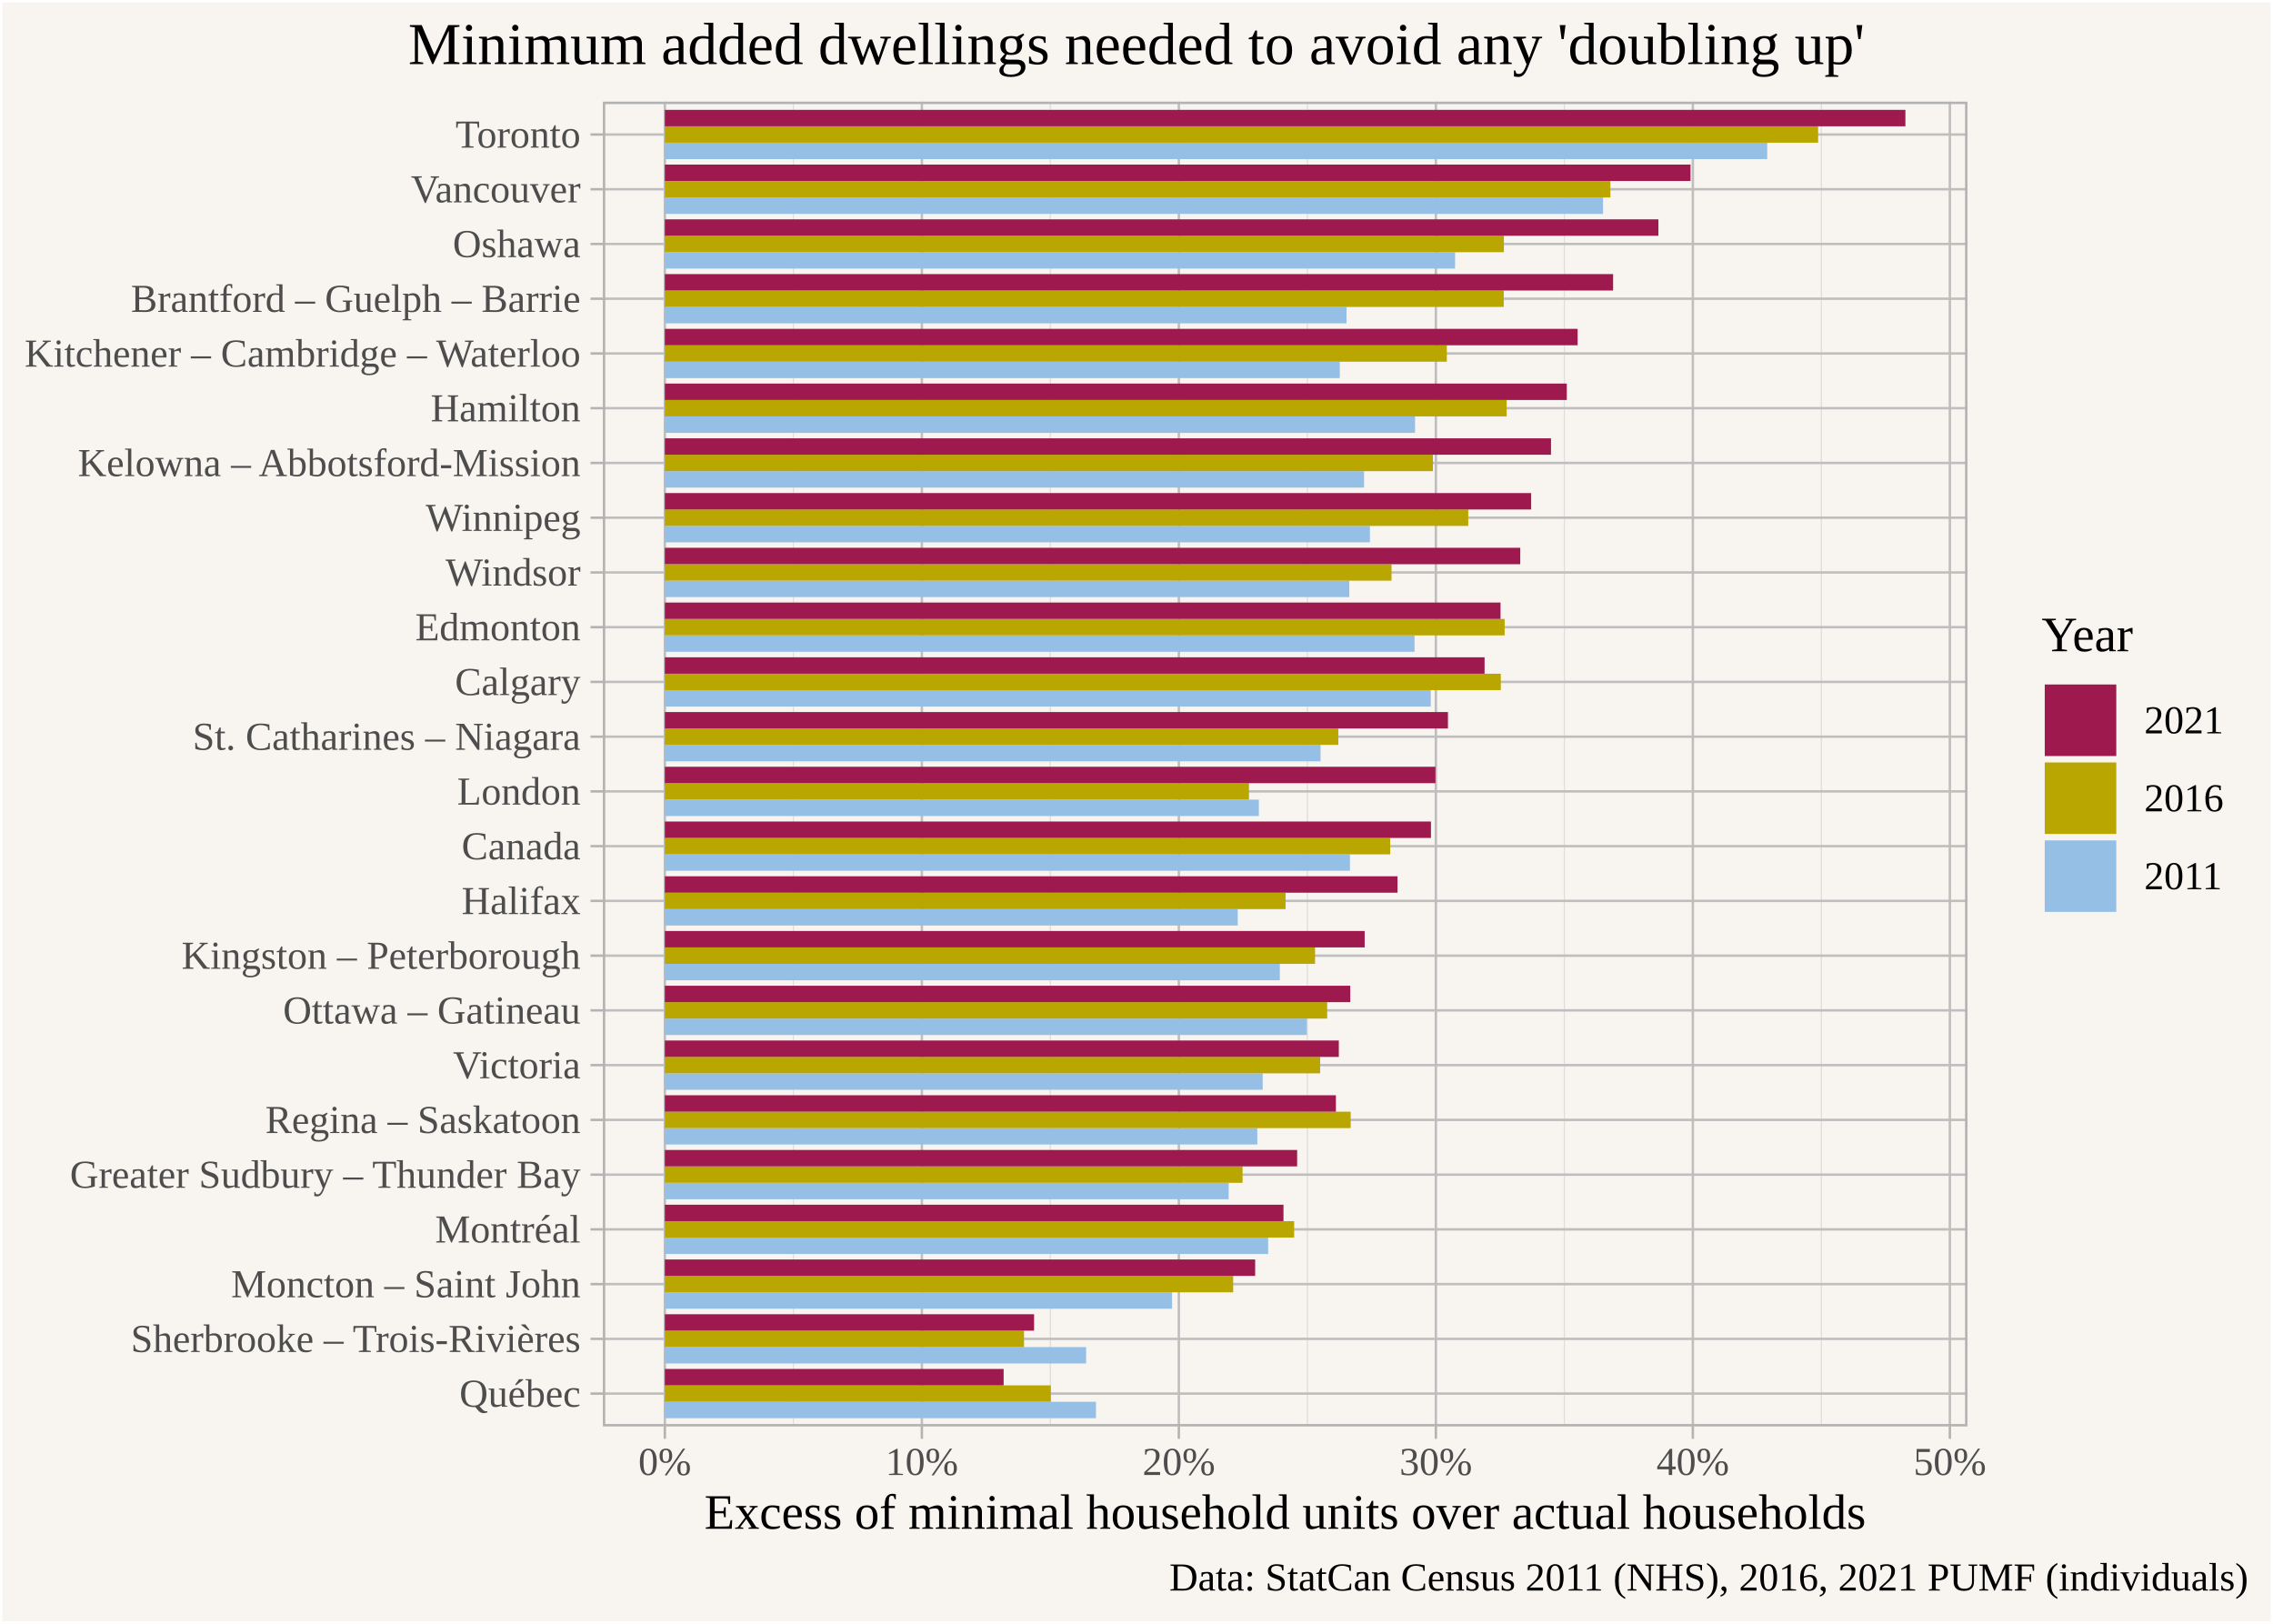
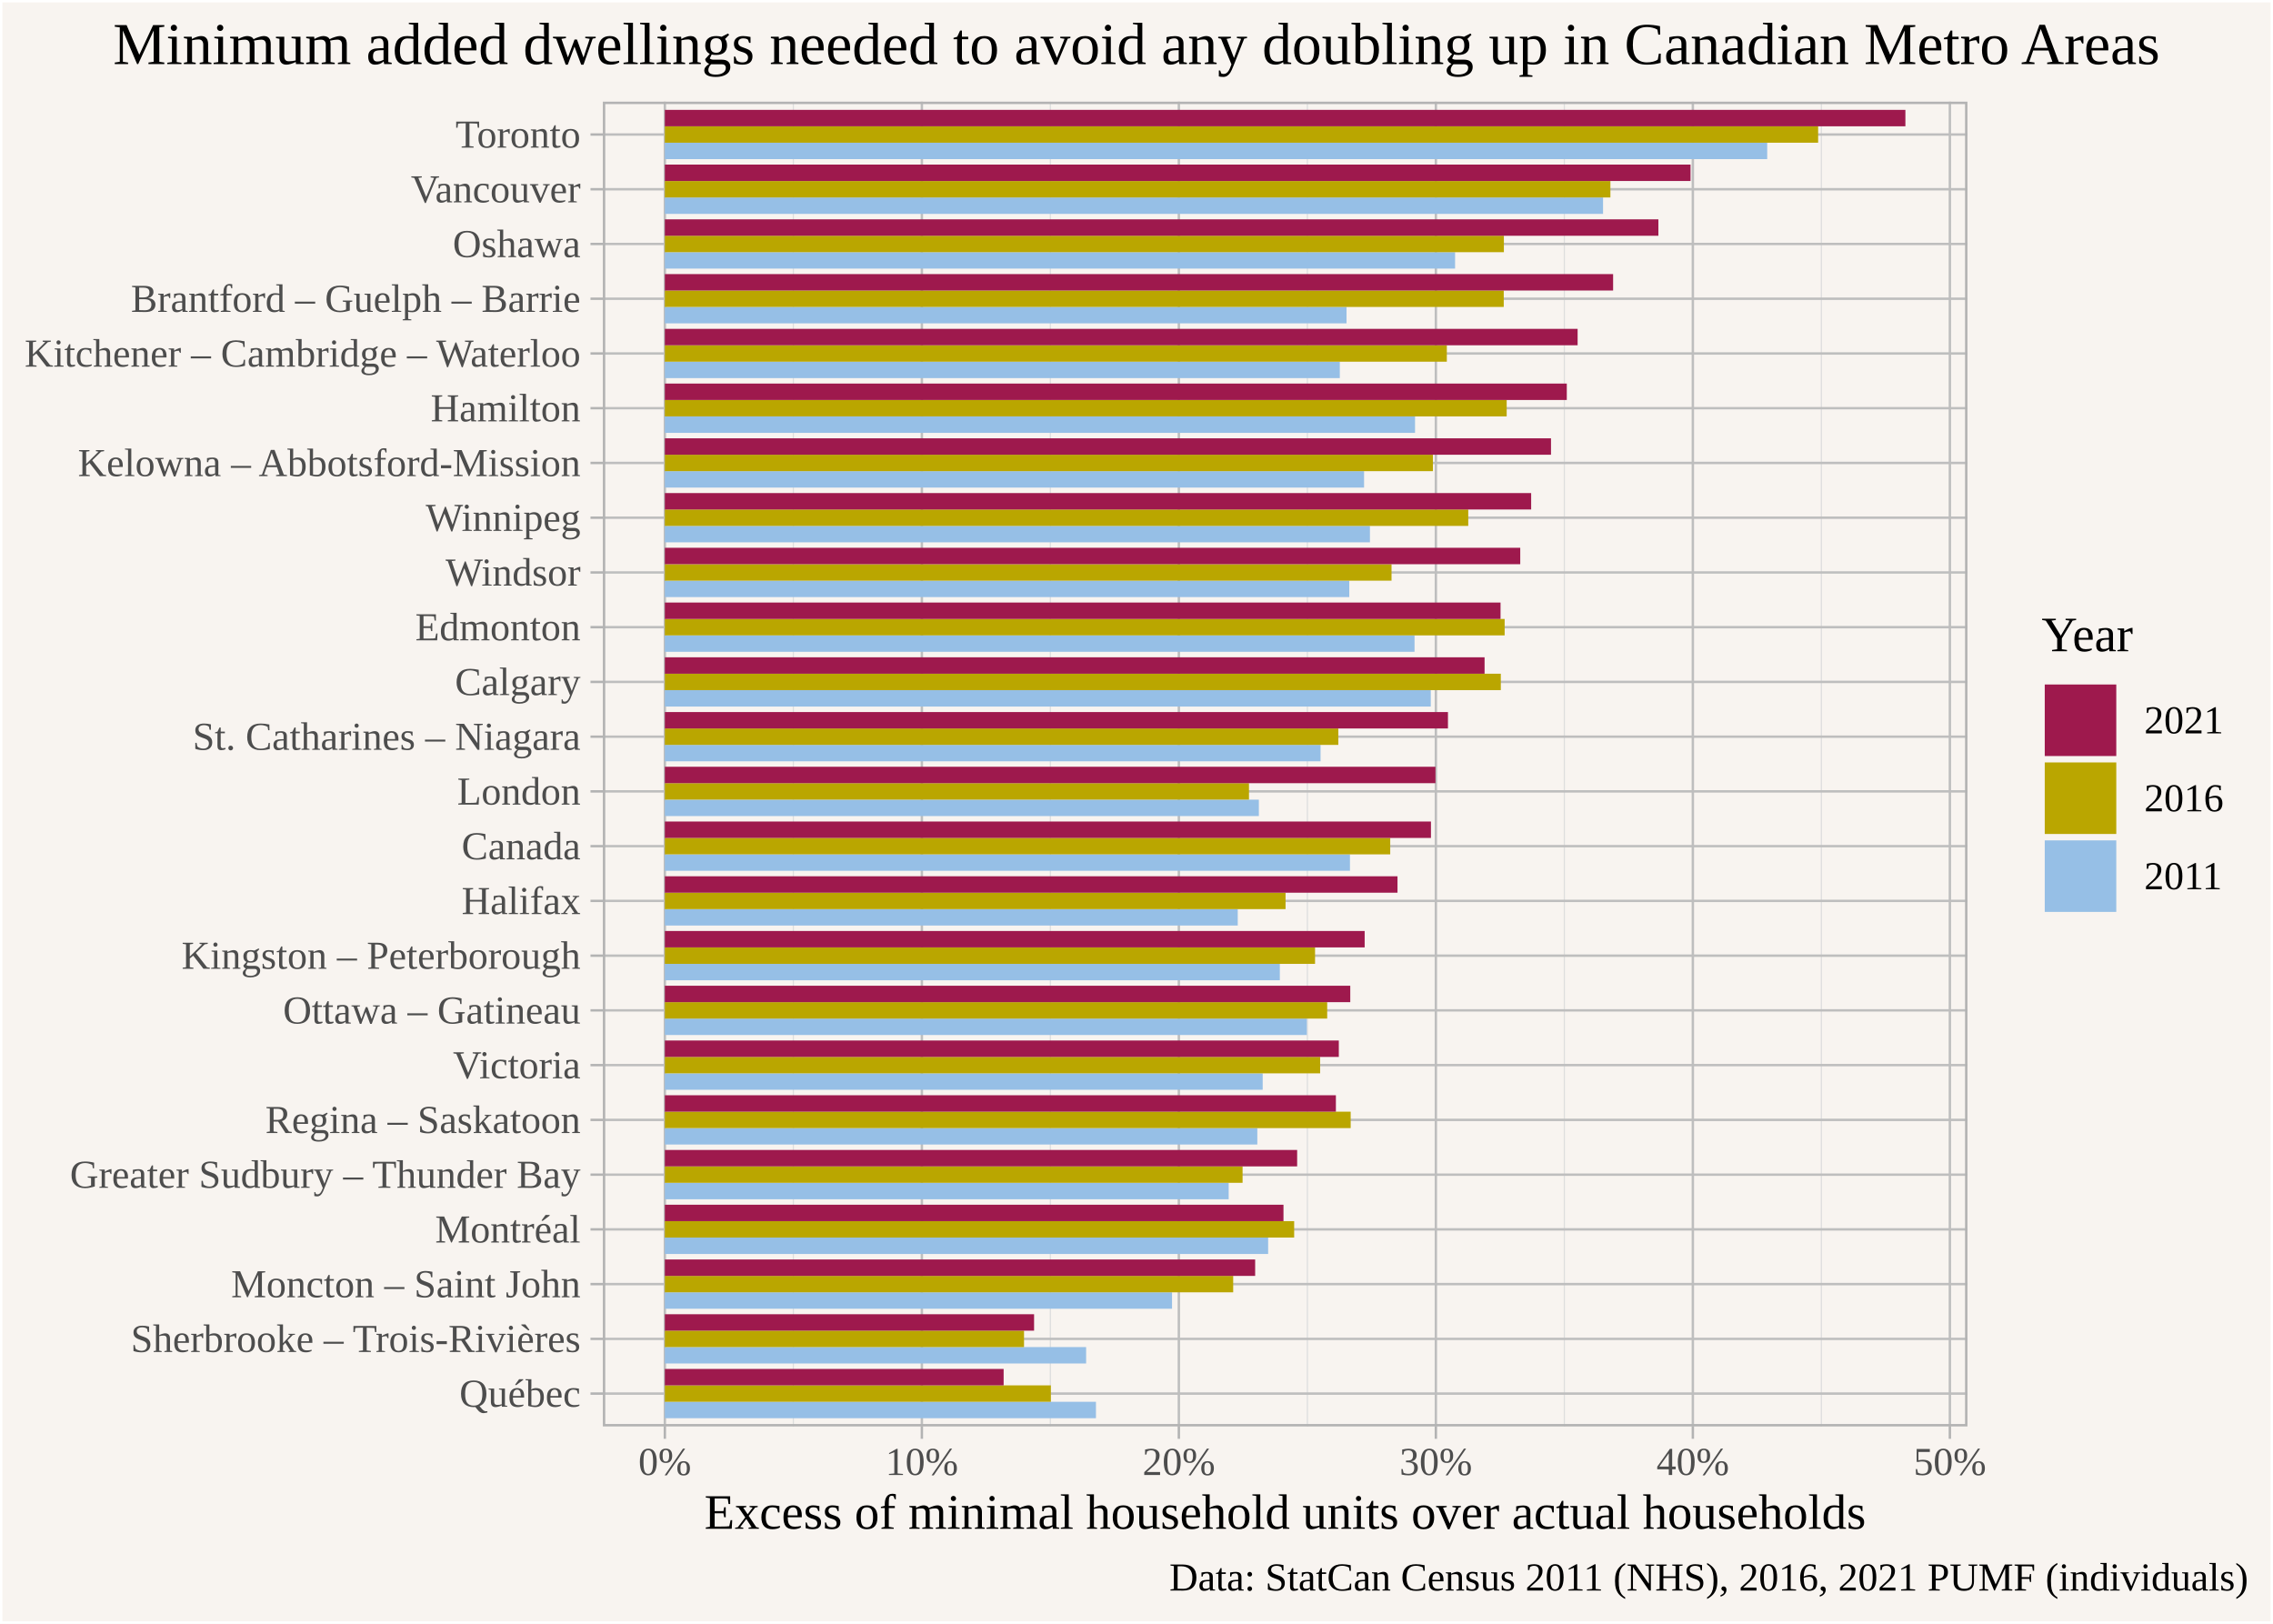
<svg xmlns="http://www.w3.org/2000/svg" class="svglite" width="504.00pt" height="360.00pt" viewBox="0 0 504.00 360.00">
  <defs>
    <style type="text/css">
    .svglite line, .svglite polyline, .svglite polygon, .svglite path, .svglite rect, .svglite circle {
      fill: none;
      stroke: #000000;
      stroke-linecap: round;
      stroke-linejoin: round;
      stroke-miterlimit: 10.00;
    }
    .svglite text {
      white-space: pre;
    }
  </style>
  </defs>
  <rect width="100%" height="100%" style="stroke: none; fill: #F8F4F0;" />
  <defs>
    <clipPath id="cpMC4wMHw1MDQuMDB8MC4wMHwzNjAuMDA=">
      <rect x="0.00" y="0.00" width="504.00" height="360.00" />
    </clipPath>
  </defs>
  <g clip-path="url(#cpMC4wMHw1MDQuMDB8MC4wMHwzNjAuMDA=)">
    <rect x="0.00" y="0.00" width="504.00" height="360.00" style="stroke-width: 1.07; stroke: #FFFFFF; fill: #F8F4F0;" />
  </g>
  <defs>
    <clipPath id="cpMTMzLjY3fDQzNi4yNXwyMi41NHwzMTYuMjY=">
      <rect x="133.67" y="22.54" width="302.58" height="293.72" />
    </clipPath>
  </defs>
  <g clip-path="url(#cpMTMzLjY3fDQzNi4yNXwyMi41NHwzMTYuMjY=)">
    <rect x="133.67" y="22.54" width="302.58" height="293.72" style="stroke-width: 1.07; stroke: none; fill: #F8F4F0;" />
    <polyline points="175.91,316.26 175.91,22.54 " style="stroke-width: 0.27; stroke: #DEDEDE; stroke-linecap: butt;" />
    <polyline points="232.90,316.26 232.90,22.54 " style="stroke-width: 0.27; stroke: #DEDEDE; stroke-linecap: butt;" />
    <polyline points="289.89,316.26 289.89,22.54 " style="stroke-width: 0.27; stroke: #DEDEDE; stroke-linecap: butt;" />
    <polyline points="346.87,316.26 346.87,22.54 " style="stroke-width: 0.27; stroke: #DEDEDE; stroke-linecap: butt;" />
    <polyline points="403.86,316.26 403.86,22.54 " style="stroke-width: 0.27; stroke: #DEDEDE; stroke-linecap: butt;" />
    <polyline points="133.67,308.97 436.25,308.97 " style="stroke-width: 0.53; stroke: #BEBEBE; stroke-linecap: butt;" />
    <polyline points="133.67,296.84 436.25,296.84 " style="stroke-width: 0.53; stroke: #BEBEBE; stroke-linecap: butt;" />
    <polyline points="133.67,284.70 436.25,284.70 " style="stroke-width: 0.53; stroke: #BEBEBE; stroke-linecap: butt;" />
    <polyline points="133.67,272.56 436.25,272.56 " style="stroke-width: 0.53; stroke: #BEBEBE; stroke-linecap: butt;" />
    <polyline points="133.67,260.43 436.25,260.43 " style="stroke-width: 0.53; stroke: #BEBEBE; stroke-linecap: butt;" />
    <polyline points="133.67,248.29 436.25,248.29 " style="stroke-width: 0.53; stroke: #BEBEBE; stroke-linecap: butt;" />
    <polyline points="133.67,236.15 436.25,236.15 " style="stroke-width: 0.53; stroke: #BEBEBE; stroke-linecap: butt;" />
    <polyline points="133.67,224.01 436.25,224.01 " style="stroke-width: 0.53; stroke: #BEBEBE; stroke-linecap: butt;" />
    <polyline points="133.67,211.88 436.25,211.88 " style="stroke-width: 0.53; stroke: #BEBEBE; stroke-linecap: butt;" />
    <polyline points="133.67,199.74 436.25,199.74 " style="stroke-width: 0.53; stroke: #BEBEBE; stroke-linecap: butt;" />
    <polyline points="133.67,187.60 436.25,187.60 " style="stroke-width: 0.53; stroke: #BEBEBE; stroke-linecap: butt;" />
    <polyline points="133.67,175.46 436.25,175.46 " style="stroke-width: 0.53; stroke: #BEBEBE; stroke-linecap: butt;" />
    <polyline points="133.67,163.33 436.25,163.33 " style="stroke-width: 0.53; stroke: #BEBEBE; stroke-linecap: butt;" />
    <polyline points="133.67,151.19 436.25,151.19 " style="stroke-width: 0.53; stroke: #BEBEBE; stroke-linecap: butt;" />
    <polyline points="133.67,139.05 436.25,139.05 " style="stroke-width: 0.53; stroke: #BEBEBE; stroke-linecap: butt;" />
    <polyline points="133.67,126.92 436.25,126.92 " style="stroke-width: 0.53; stroke: #BEBEBE; stroke-linecap: butt;" />
    <polyline points="133.67,114.78 436.25,114.78 " style="stroke-width: 0.53; stroke: #BEBEBE; stroke-linecap: butt;" />
    <polyline points="133.67,102.64 436.25,102.64 " style="stroke-width: 0.53; stroke: #BEBEBE; stroke-linecap: butt;" />
    <polyline points="133.67,90.50 436.25,90.50 " style="stroke-width: 0.53; stroke: #BEBEBE; stroke-linecap: butt;" />
    <polyline points="133.67,78.37 436.25,78.37 " style="stroke-width: 0.53; stroke: #BEBEBE; stroke-linecap: butt;" />
    <polyline points="133.67,66.23 436.25,66.23 " style="stroke-width: 0.53; stroke: #BEBEBE; stroke-linecap: butt;" />
    <polyline points="133.67,54.09 436.25,54.09 " style="stroke-width: 0.53; stroke: #BEBEBE; stroke-linecap: butt;" />
    <polyline points="133.67,41.96 436.25,41.96 " style="stroke-width: 0.53; stroke: #BEBEBE; stroke-linecap: butt;" />
    <polyline points="133.67,29.82 436.25,29.82 " style="stroke-width: 0.53; stroke: #BEBEBE; stroke-linecap: butt;" />
    <polyline points="147.42,316.26 147.42,22.54 " style="stroke-width: 0.53; stroke: #BEBEBE; stroke-linecap: butt;" />
    <polyline points="204.41,316.26 204.41,22.54 " style="stroke-width: 0.53; stroke: #BEBEBE; stroke-linecap: butt;" />
    <polyline points="261.39,316.26 261.39,22.54 " style="stroke-width: 0.53; stroke: #BEBEBE; stroke-linecap: butt;" />
    <polyline points="318.38,316.26 318.38,22.54 " style="stroke-width: 0.53; stroke: #BEBEBE; stroke-linecap: butt;" />
    <polyline points="375.36,316.26 375.36,22.54 " style="stroke-width: 0.53; stroke: #BEBEBE; stroke-linecap: butt;" />
    <polyline points="432.35,316.26 432.35,22.54 " style="stroke-width: 0.53; stroke: #BEBEBE; stroke-linecap: butt;" />
    <rect x="147.42" y="274.38" width="133.77" height="3.64" style="stroke-width: 1.07; stroke: none; stroke-linecap: butt; stroke-linejoin: miter; fill: #96BFE6;" />
    <rect x="147.42" y="225.83" width="142.35" height="3.64" style="stroke-width: 1.07; stroke: none; stroke-linecap: butt; stroke-linejoin: miter; fill: #96BFE6;" />
    <rect x="147.42" y="153.01" width="169.83" height="3.64" style="stroke-width: 1.07; stroke: none; stroke-linecap: butt; stroke-linejoin: miter; fill: #96BFE6;" />
    <rect x="147.42" y="31.64" width="244.43" height="3.64" style="stroke-width: 1.07; stroke: none; stroke-linecap: butt; stroke-linejoin: miter; fill: #96BFE6;" />
    <rect x="147.42" y="43.78" width="208.03" height="3.64" style="stroke-width: 1.07; stroke: none; stroke-linecap: butt; stroke-linejoin: miter; fill: #96BFE6;" />
    <rect x="147.42" y="201.56" width="127.03" height="3.64" style="stroke-width: 1.07; stroke: none; stroke-linecap: butt; stroke-linejoin: miter; fill: #96BFE6;" />
    <rect x="147.42" y="310.79" width="95.59" height="3.64" style="stroke-width: 1.07; stroke: none; stroke-linecap: butt; stroke-linejoin: miter; fill: #96BFE6;" />
    <rect x="147.42" y="92.33" width="166.34" height="3.64" style="stroke-width: 1.07; stroke: none; stroke-linecap: butt; stroke-linejoin: miter; fill: #96BFE6;" />
    <rect x="147.42" y="80.19" width="149.66" height="3.64" style="stroke-width: 1.07; stroke: none; stroke-linecap: butt; stroke-linejoin: miter; fill: #96BFE6;" />
    <rect x="147.42" y="262.25" width="125.02" height="3.64" style="stroke-width: 1.07; stroke: none; stroke-linecap: butt; stroke-linejoin: miter; fill: #96BFE6;" />
    <rect x="147.42" y="68.05" width="151.15" height="3.64" style="stroke-width: 1.07; stroke: none; stroke-linecap: butt; stroke-linejoin: miter; fill: #96BFE6;" />
    <rect x="147.42" y="140.87" width="166.23" height="3.64" style="stroke-width: 1.07; stroke: none; stroke-linecap: butt; stroke-linejoin: miter; fill: #96BFE6;" />
    <rect x="147.42" y="116.60" width="156.34" height="3.64" style="stroke-width: 1.07; stroke: none; stroke-linecap: butt; stroke-linejoin: miter; fill: #96BFE6;" />
    <rect x="147.42" y="177.29" width="131.71" height="3.64" style="stroke-width: 1.07; stroke: none; stroke-linecap: butt; stroke-linejoin: miter; fill: #96BFE6;" />
    <rect x="147.42" y="165.15" width="145.39" height="3.64" style="stroke-width: 1.07; stroke: none; stroke-linecap: butt; stroke-linejoin: miter; fill: #96BFE6;" />
    <rect x="147.42" y="250.11" width="131.37" height="3.64" style="stroke-width: 1.07; stroke: none; stroke-linecap: butt; stroke-linejoin: miter; fill: #96BFE6;" />
    <rect x="147.42" y="286.52" width="112.46" height="3.64" style="stroke-width: 1.07; stroke: none; stroke-linecap: butt; stroke-linejoin: miter; fill: #96BFE6;" />
    <rect x="147.42" y="104.46" width="155.04" height="3.64" style="stroke-width: 1.07; stroke: none; stroke-linecap: butt; stroke-linejoin: miter; fill: #96BFE6;" />
    <rect x="147.42" y="237.97" width="132.56" height="3.64" style="stroke-width: 1.07; stroke: none; stroke-linecap: butt; stroke-linejoin: miter; fill: #96BFE6;" />
    <rect x="147.42" y="55.91" width="175.22" height="3.64" style="stroke-width: 1.07; stroke: none; stroke-linecap: butt; stroke-linejoin: miter; fill: #96BFE6;" />
    <rect x="147.42" y="298.66" width="93.41" height="3.64" style="stroke-width: 1.07; stroke: none; stroke-linecap: butt; stroke-linejoin: miter; fill: #96BFE6;" />
    <rect x="147.42" y="213.70" width="136.36" height="3.64" style="stroke-width: 1.07; stroke: none; stroke-linecap: butt; stroke-linejoin: miter; fill: #96BFE6;" />
    <rect x="147.42" y="128.74" width="151.76" height="3.64" style="stroke-width: 1.07; stroke: none; stroke-linecap: butt; stroke-linejoin: miter; fill: #96BFE6;" />
    <rect x="147.42" y="222.19" width="146.86" height="3.64" style="stroke-width: 1.07; stroke: none; stroke-linecap: butt; stroke-linejoin: miter; fill: #BAA600;" />
    <rect x="147.42" y="149.37" width="185.36" height="3.64" style="stroke-width: 1.07; stroke: none; stroke-linecap: butt; stroke-linejoin: miter; fill: #BAA600;" />
    <rect x="147.42" y="307.15" width="85.59" height="3.64" style="stroke-width: 1.07; stroke: none; stroke-linecap: butt; stroke-linejoin: miter; fill: #BAA600;" />
    <rect x="147.42" y="52.27" width="186.04" height="3.64" style="stroke-width: 1.07; stroke: none; stroke-linecap: butt; stroke-linejoin: miter; fill: #BAA600;" />
    <rect x="147.42" y="64.41" width="186.01" height="3.64" style="stroke-width: 1.07; stroke: none; stroke-linecap: butt; stroke-linejoin: miter; fill: #BAA600;" />
    <rect x="147.42" y="28.00" width="255.72" height="3.64" style="stroke-width: 1.07; stroke: none; stroke-linecap: butt; stroke-linejoin: miter; fill: #BAA600;" />
    <rect x="147.42" y="88.68" width="186.66" height="3.64" style="stroke-width: 1.07; stroke: none; stroke-linecap: butt; stroke-linejoin: miter; fill: #BAA600;" />
    <rect x="147.42" y="40.14" width="209.66" height="3.64" style="stroke-width: 1.07; stroke: none; stroke-linecap: butt; stroke-linejoin: miter; fill: #BAA600;" />
    <rect x="147.42" y="112.96" width="178.14" height="3.64" style="stroke-width: 1.07; stroke: none; stroke-linecap: butt; stroke-linejoin: miter; fill: #BAA600;" />
    <rect x="147.42" y="246.47" width="152.07" height="3.64" style="stroke-width: 1.07; stroke: none; stroke-linecap: butt; stroke-linejoin: miter; fill: #BAA600;" />
    <rect x="147.42" y="270.74" width="139.54" height="3.64" style="stroke-width: 1.07; stroke: none; stroke-linecap: butt; stroke-linejoin: miter; fill: #BAA600;" />
    <rect x="147.42" y="161.51" width="149.33" height="3.64" style="stroke-width: 1.07; stroke: none; stroke-linecap: butt; stroke-linejoin: miter; fill: #BAA600;" />
    <rect x="147.42" y="76.55" width="173.39" height="3.64" style="stroke-width: 1.07; stroke: none; stroke-linecap: butt; stroke-linejoin: miter; fill: #BAA600;" />
    <rect x="147.42" y="137.23" width="186.21" height="3.64" style="stroke-width: 1.07; stroke: none; stroke-linecap: butt; stroke-linejoin: miter; fill: #BAA600;" />
    <rect x="147.42" y="173.64" width="129.52" height="3.64" style="stroke-width: 1.07; stroke: none; stroke-linecap: butt; stroke-linejoin: miter; fill: #BAA600;" />
    <rect x="147.42" y="295.02" width="79.64" height="3.64" style="stroke-width: 1.07; stroke: none; stroke-linecap: butt; stroke-linejoin: miter; fill: #BAA600;" />
    <rect x="147.42" y="197.92" width="137.63" height="3.64" style="stroke-width: 1.07; stroke: none; stroke-linecap: butt; stroke-linejoin: miter; fill: #BAA600;" />
    <rect x="147.42" y="100.82" width="170.31" height="3.64" style="stroke-width: 1.07; stroke: none; stroke-linecap: butt; stroke-linejoin: miter; fill: #BAA600;" />
    <rect x="147.42" y="282.88" width="126.02" height="3.64" style="stroke-width: 1.07; stroke: none; stroke-linecap: butt; stroke-linejoin: miter; fill: #BAA600;" />
    <rect x="147.42" y="258.60" width="128.10" height="3.64" style="stroke-width: 1.07; stroke: none; stroke-linecap: butt; stroke-linejoin: miter; fill: #BAA600;" />
    <rect x="147.42" y="234.33" width="145.30" height="3.64" style="stroke-width: 1.07; stroke: none; stroke-linecap: butt; stroke-linejoin: miter; fill: #BAA600;" />
    <rect x="147.42" y="210.06" width="144.17" height="3.64" style="stroke-width: 1.07; stroke: none; stroke-linecap: butt; stroke-linejoin: miter; fill: #BAA600;" />
    <rect x="147.42" y="125.10" width="161.13" height="3.64" style="stroke-width: 1.07; stroke: none; stroke-linecap: butt; stroke-linejoin: miter; fill: #BAA600;" />
    <rect x="147.42" y="218.55" width="151.98" height="3.64" style="stroke-width: 1.07; stroke: none; stroke-linecap: butt; stroke-linejoin: miter; fill: #9E194D;" />
    <rect x="147.42" y="267.10" width="137.17" height="3.64" style="stroke-width: 1.07; stroke: none; stroke-linecap: butt; stroke-linejoin: miter; fill: #9E194D;" />
    <rect x="147.42" y="24.36" width="275.07" height="3.64" style="stroke-width: 1.07; stroke: none; stroke-linecap: butt; stroke-linejoin: miter; fill: #9E194D;" />
    <rect x="147.42" y="72.91" width="202.39" height="3.64" style="stroke-width: 1.07; stroke: none; stroke-linecap: butt; stroke-linejoin: miter; fill: #9E194D;" />
    <rect x="147.42" y="121.45" width="189.67" height="3.64" style="stroke-width: 1.07; stroke: none; stroke-linecap: butt; stroke-linejoin: miter; fill: #9E194D;" />
    <rect x="147.42" y="303.51" width="75.12" height="3.64" style="stroke-width: 1.07; stroke: none; stroke-linecap: butt; stroke-linejoin: miter; fill: #9E194D;" />
    <rect x="147.42" y="36.49" width="227.43" height="3.64" style="stroke-width: 1.07; stroke: none; stroke-linecap: butt; stroke-linejoin: miter; fill: #9E194D;" />
    <rect x="147.42" y="133.59" width="185.30" height="3.64" style="stroke-width: 1.07; stroke: none; stroke-linecap: butt; stroke-linejoin: miter; fill: #9E194D;" />
    <rect x="147.42" y="85.04" width="199.99" height="3.64" style="stroke-width: 1.07; stroke: none; stroke-linecap: butt; stroke-linejoin: miter; fill: #9E194D;" />
    <rect x="147.42" y="279.24" width="130.89" height="3.64" style="stroke-width: 1.07; stroke: none; stroke-linecap: butt; stroke-linejoin: miter; fill: #9E194D;" />
    <rect x="147.42" y="157.87" width="173.64" height="3.64" style="stroke-width: 1.07; stroke: none; stroke-linecap: butt; stroke-linejoin: miter; fill: #9E194D;" />
    <rect x="147.42" y="254.96" width="140.20" height="3.64" style="stroke-width: 1.07; stroke: none; stroke-linecap: butt; stroke-linejoin: miter; fill: #9E194D;" />
    <rect x="147.42" y="170.00" width="170.87" height="3.64" style="stroke-width: 1.07; stroke: none; stroke-linecap: butt; stroke-linejoin: miter; fill: #9E194D;" />
    <rect x="147.42" y="145.73" width="181.76" height="3.64" style="stroke-width: 1.07; stroke: none; stroke-linecap: butt; stroke-linejoin: miter; fill: #9E194D;" />
    <rect x="147.42" y="206.41" width="155.17" height="3.64" style="stroke-width: 1.07; stroke: none; stroke-linecap: butt; stroke-linejoin: miter; fill: #9E194D;" />
    <rect x="147.42" y="194.28" width="162.45" height="3.64" style="stroke-width: 1.07; stroke: none; stroke-linecap: butt; stroke-linejoin: miter; fill: #9E194D;" />
    <rect x="147.42" y="242.83" width="148.79" height="3.64" style="stroke-width: 1.07; stroke: none; stroke-linecap: butt; stroke-linejoin: miter; fill: #9E194D;" />
    <rect x="147.42" y="291.38" width="81.87" height="3.64" style="stroke-width: 1.07; stroke: none; stroke-linecap: butt; stroke-linejoin: miter; fill: #9E194D;" />
    <rect x="147.42" y="230.69" width="149.44" height="3.64" style="stroke-width: 1.07; stroke: none; stroke-linecap: butt; stroke-linejoin: miter; fill: #9E194D;" />
    <rect x="147.42" y="60.77" width="210.26" height="3.64" style="stroke-width: 1.07; stroke: none; stroke-linecap: butt; stroke-linejoin: miter; fill: #9E194D;" />
    <rect x="147.42" y="97.18" width="196.49" height="3.64" style="stroke-width: 1.07; stroke: none; stroke-linecap: butt; stroke-linejoin: miter; fill: #9E194D;" />
    <rect x="147.42" y="48.63" width="220.30" height="3.64" style="stroke-width: 1.07; stroke: none; stroke-linecap: butt; stroke-linejoin: miter; fill: #9E194D;" />
    <rect x="147.42" y="109.32" width="192.09" height="3.64" style="stroke-width: 1.07; stroke: none; stroke-linecap: butt; stroke-linejoin: miter; fill: #9E194D;" />
    <rect x="147.42" y="189.42" width="151.91" height="3.64" style="stroke-width: 1.07; stroke: none; stroke-linecap: butt; stroke-linejoin: miter; fill: #96BFE6;" />
    <rect x="147.42" y="185.78" width="160.84" height="3.64" style="stroke-width: 1.07; stroke: none; stroke-linecap: butt; stroke-linejoin: miter; fill: #BAA600;" />
    <rect x="147.42" y="182.14" width="169.87" height="3.64" style="stroke-width: 1.07; stroke: none; stroke-linecap: butt; stroke-linejoin: miter; fill: #9E194D;" />
    <rect x="133.67" y="22.54" width="302.58" height="293.72" style="stroke-width: 1.07; stroke: #B3B3B3;" />
  </g>
  <g clip-path="url(#cpMC4wMHw1MDQuMDB8MC4wMHwzNjAuMDA=)">
    <text x="128.74" y="311.89" text-anchor="end" style="font-size: 8.80px;fill: #4D4D4D; font-family: &quot;Times New Roman&quot;;" textLength="26.86px" lengthAdjust="spacingAndGlyphs">Québec</text>
    <text x="128.74" y="299.75" text-anchor="end" style="font-size: 8.80px;fill: #4D4D4D; font-family: &quot;Times New Roman&quot;;" textLength="99.73px" lengthAdjust="spacingAndGlyphs">Sherbrooke – Trois-Rivières</text>
    <text x="128.74" y="287.62" text-anchor="end" style="font-size: 8.80px;fill: #4D4D4D; font-family: &quot;Times New Roman&quot;;" textLength="77.50px" lengthAdjust="spacingAndGlyphs">Moncton – Saint John</text>
    <text x="128.74" y="275.48" text-anchor="end" style="font-size: 8.80px;fill: #4D4D4D; font-family: &quot;Times New Roman&quot;;" textLength="32.26px" lengthAdjust="spacingAndGlyphs">Montréal</text>
    <text x="128.74" y="263.34" text-anchor="end" style="font-size: 8.80px;fill: #4D4D4D; font-family: &quot;Times New Roman&quot;;" textLength="113.21px" lengthAdjust="spacingAndGlyphs">Greater Sudbury – Thunder Bay</text>
    <text x="128.74" y="251.20" text-anchor="end" style="font-size: 8.80px;fill: #4D4D4D; font-family: &quot;Times New Roman&quot;;" textLength="69.90px" lengthAdjust="spacingAndGlyphs">Regina – Saskatoon</text>
    <text x="128.74" y="239.07" text-anchor="end" style="font-size: 8.80px;fill: #4D4D4D; font-family: &quot;Times New Roman&quot;;" textLength="28.30px" lengthAdjust="spacingAndGlyphs">Victoria</text>
    <text x="128.74" y="226.93" text-anchor="end" style="font-size: 8.80px;fill: #4D4D4D; font-family: &quot;Times New Roman&quot;;" textLength="65.96px" lengthAdjust="spacingAndGlyphs">Ottawa – Gatineau</text>
    <text x="128.74" y="214.79" text-anchor="end" style="font-size: 8.80px;fill: #4D4D4D; font-family: &quot;Times New Roman&quot;;" textLength="88.48px" lengthAdjust="spacingAndGlyphs">Kingston – Peterborough</text>
    <text x="128.74" y="202.66" text-anchor="end" style="font-size: 8.80px;fill: #4D4D4D; font-family: &quot;Times New Roman&quot;;" textLength="26.38px" lengthAdjust="spacingAndGlyphs">Halifax</text>
    <text x="128.74" y="190.52" text-anchor="end" style="font-size: 8.80px;fill: #4D4D4D; font-family: &quot;Times New Roman&quot;;" textLength="26.37px" lengthAdjust="spacingAndGlyphs">Canada</text>
    <text x="128.74" y="178.38" text-anchor="end" style="font-size: 8.80px;fill: #4D4D4D; font-family: &quot;Times New Roman&quot;;" textLength="27.37px" lengthAdjust="spacingAndGlyphs">London</text>
    <text x="128.74" y="166.24" text-anchor="end" style="font-size: 8.80px;fill: #4D4D4D; font-family: &quot;Times New Roman&quot;;" textLength="86.02px" lengthAdjust="spacingAndGlyphs">St. Catharines – Niagara</text>
    <text x="128.74" y="154.11" text-anchor="end" style="font-size: 8.80px;fill: #4D4D4D; font-family: &quot;Times New Roman&quot;;" textLength="27.85px" lengthAdjust="spacingAndGlyphs">Calgary</text>
    <text x="128.74" y="141.97" text-anchor="end" style="font-size: 8.80px;fill: #4D4D4D; font-family: &quot;Times New Roman&quot;;" textLength="36.66px" lengthAdjust="spacingAndGlyphs">Edmonton</text>
    <text x="128.74" y="129.83" text-anchor="end" style="font-size: 8.80px;fill: #4D4D4D; font-family: &quot;Times New Roman&quot;;" textLength="29.95px" lengthAdjust="spacingAndGlyphs">Windsor</text>
    <text x="128.74" y="117.70" text-anchor="end" style="font-size: 8.80px;fill: #4D4D4D; font-family: &quot;Times New Roman&quot;;" textLength="34.34px" lengthAdjust="spacingAndGlyphs">Winnipeg</text>
    <text x="128.74" y="105.56" text-anchor="end" style="font-size: 8.80px;fill: #4D4D4D; font-family: &quot;Times New Roman&quot;;" textLength="111.46px" lengthAdjust="spacingAndGlyphs">Kelowna – Abbotsford-Mission</text>
    <text x="128.74" y="93.42" text-anchor="end" style="font-size: 8.80px;fill: #4D4D4D; font-family: &quot;Times New Roman&quot;;" textLength="33.24px" lengthAdjust="spacingAndGlyphs">Hamilton</text>
    <text x="128.74" y="81.28" text-anchor="end" style="font-size: 8.80px;fill: #4D4D4D; font-family: &quot;Times New Roman&quot;;" textLength="123.26px" lengthAdjust="spacingAndGlyphs">Kitchener – Cambridge – Waterloo</text>
    <text x="128.74" y="69.15" text-anchor="end" style="font-size: 8.80px;fill: #4D4D4D; font-family: &quot;Times New Roman&quot;;" textLength="99.70px" lengthAdjust="spacingAndGlyphs">Brantford – Guelph – Barrie</text>
    <text x="128.74" y="57.01" text-anchor="end" style="font-size: 8.80px;fill: #4D4D4D; font-family: &quot;Times New Roman&quot;;" textLength="28.33px" lengthAdjust="spacingAndGlyphs">Oshawa</text>
    <text x="128.74" y="44.87" text-anchor="end" style="font-size: 8.80px;fill: #4D4D4D; font-family: &quot;Times New Roman&quot;;" textLength="37.61px" lengthAdjust="spacingAndGlyphs">Vancouver</text>
    <text x="128.74" y="32.73" text-anchor="end" style="font-size: 8.80px;fill: #4D4D4D; font-family: &quot;Times New Roman&quot;;" textLength="27.73px" lengthAdjust="spacingAndGlyphs">Toronto</text>
    <polyline points="130.93,308.97 133.67,308.97 " style="stroke-width: 0.53; stroke: #B3B3B3; stroke-linecap: butt;" />
    <polyline points="130.93,296.84 133.67,296.84 " style="stroke-width: 0.53; stroke: #B3B3B3; stroke-linecap: butt;" />
    <polyline points="130.93,284.70 133.67,284.70 " style="stroke-width: 0.53; stroke: #B3B3B3; stroke-linecap: butt;" />
    <polyline points="130.93,272.56 133.67,272.56 " style="stroke-width: 0.53; stroke: #B3B3B3; stroke-linecap: butt;" />
    <polyline points="130.93,260.43 133.67,260.43 " style="stroke-width: 0.53; stroke: #B3B3B3; stroke-linecap: butt;" />
    <polyline points="130.93,248.29 133.67,248.29 " style="stroke-width: 0.53; stroke: #B3B3B3; stroke-linecap: butt;" />
    <polyline points="130.93,236.15 133.67,236.15 " style="stroke-width: 0.53; stroke: #B3B3B3; stroke-linecap: butt;" />
    <polyline points="130.93,224.01 133.67,224.01 " style="stroke-width: 0.53; stroke: #B3B3B3; stroke-linecap: butt;" />
    <polyline points="130.93,211.88 133.67,211.88 " style="stroke-width: 0.53; stroke: #B3B3B3; stroke-linecap: butt;" />
    <polyline points="130.93,199.74 133.67,199.74 " style="stroke-width: 0.53; stroke: #B3B3B3; stroke-linecap: butt;" />
    <polyline points="130.93,187.60 133.67,187.60 " style="stroke-width: 0.53; stroke: #B3B3B3; stroke-linecap: butt;" />
    <polyline points="130.93,175.46 133.67,175.46 " style="stroke-width: 0.53; stroke: #B3B3B3; stroke-linecap: butt;" />
    <polyline points="130.93,163.33 133.67,163.33 " style="stroke-width: 0.53; stroke: #B3B3B3; stroke-linecap: butt;" />
    <polyline points="130.93,151.19 133.67,151.19 " style="stroke-width: 0.53; stroke: #B3B3B3; stroke-linecap: butt;" />
    <polyline points="130.93,139.05 133.67,139.05 " style="stroke-width: 0.53; stroke: #B3B3B3; stroke-linecap: butt;" />
    <polyline points="130.93,126.92 133.67,126.92 " style="stroke-width: 0.53; stroke: #B3B3B3; stroke-linecap: butt;" />
    <polyline points="130.93,114.78 133.67,114.78 " style="stroke-width: 0.53; stroke: #B3B3B3; stroke-linecap: butt;" />
    <polyline points="130.93,102.64 133.67,102.64 " style="stroke-width: 0.53; stroke: #B3B3B3; stroke-linecap: butt;" />
    <polyline points="130.93,90.50 133.67,90.50 " style="stroke-width: 0.53; stroke: #B3B3B3; stroke-linecap: butt;" />
    <polyline points="130.93,78.37 133.67,78.37 " style="stroke-width: 0.53; stroke: #B3B3B3; stroke-linecap: butt;" />
    <polyline points="130.93,66.23 133.67,66.23 " style="stroke-width: 0.53; stroke: #B3B3B3; stroke-linecap: butt;" />
    <polyline points="130.93,54.09 133.67,54.09 " style="stroke-width: 0.53; stroke: #B3B3B3; stroke-linecap: butt;" />
    <polyline points="130.93,41.96 133.67,41.96 " style="stroke-width: 0.53; stroke: #B3B3B3; stroke-linecap: butt;" />
    <polyline points="130.93,29.82 133.67,29.82 " style="stroke-width: 0.53; stroke: #B3B3B3; stroke-linecap: butt;" />
    <polyline points="147.42,319.00 147.42,316.26 " style="stroke-width: 0.53; stroke: #B3B3B3; stroke-linecap: butt;" />
    <polyline points="204.41,319.00 204.41,316.26 " style="stroke-width: 0.53; stroke: #B3B3B3; stroke-linecap: butt;" />
    <polyline points="261.39,319.00 261.39,316.26 " style="stroke-width: 0.53; stroke: #B3B3B3; stroke-linecap: butt;" />
    <polyline points="318.38,319.00 318.38,316.26 " style="stroke-width: 0.53; stroke: #B3B3B3; stroke-linecap: butt;" />
    <polyline points="375.36,319.00 375.36,316.26 " style="stroke-width: 0.53; stroke: #B3B3B3; stroke-linecap: butt;" />
    <polyline points="432.35,319.00 432.35,316.26 " style="stroke-width: 0.53; stroke: #B3B3B3; stroke-linecap: butt;" />
    <text x="147.42" y="327.02" text-anchor="middle" style="font-size: 8.80px;fill: #4D4D4D; font-family: &quot;Times New Roman&quot;;" textLength="11.73px" lengthAdjust="spacingAndGlyphs">0%</text>
    <text x="204.41" y="327.02" text-anchor="middle" style="font-size: 8.80px;fill: #4D4D4D; font-family: &quot;Times New Roman&quot;;" textLength="16.13px" lengthAdjust="spacingAndGlyphs">10%</text>
    <text x="261.39" y="327.02" text-anchor="middle" style="font-size: 8.80px;fill: #4D4D4D; font-family: &quot;Times New Roman&quot;;" textLength="16.13px" lengthAdjust="spacingAndGlyphs">20%</text>
    <text x="318.38" y="327.02" text-anchor="middle" style="font-size: 8.80px;fill: #4D4D4D; font-family: &quot;Times New Roman&quot;;" textLength="16.13px" lengthAdjust="spacingAndGlyphs">30%</text>
    <text x="375.36" y="327.02" text-anchor="middle" style="font-size: 8.80px;fill: #4D4D4D; font-family: &quot;Times New Roman&quot;;" textLength="16.13px" lengthAdjust="spacingAndGlyphs">40%</text>
    <text x="432.35" y="327.02" text-anchor="middle" style="font-size: 8.80px;fill: #4D4D4D; font-family: &quot;Times New Roman&quot;;" textLength="16.13px" lengthAdjust="spacingAndGlyphs">50%</text>
    <text x="284.96" y="338.94" text-anchor="middle" style="font-size: 11.00px; font-family: &quot;Times New Roman&quot;;" textLength="257.62px" lengthAdjust="spacingAndGlyphs">Excess of minimal household units over actual households</text>
    <rect x="447.21" y="130.43" width="51.32" height="77.94" style="stroke-width: 1.07; stroke: none; fill: #F8F4F0;" />
    <text x="452.68" y="144.38" style="font-size: 11.00px; font-family: &quot;Times New Roman&quot;;" textLength="20.27px" lengthAdjust="spacingAndGlyphs">Year</text>
    <rect x="452.68" y="151.05" width="17.28" height="17.28" style="stroke-width: 1.07; stroke: none; fill: #F8F4F0;" />
    <rect x="453.39" y="151.76" width="15.86" height="15.86" style="stroke-width: 1.07; stroke: none; stroke-linecap: butt; stroke-linejoin: miter; fill: #9E194D;" />
    <rect x="452.68" y="168.33" width="17.28" height="17.28" style="stroke-width: 1.07; stroke: none; fill: #F8F4F0;" />
    <rect x="453.39" y="169.04" width="15.86" height="15.86" style="stroke-width: 1.07; stroke: none; stroke-linecap: butt; stroke-linejoin: miter; fill: #BAA600;" />
    <rect x="452.68" y="185.61" width="17.28" height="17.28" style="stroke-width: 1.07; stroke: none; fill: #F8F4F0;" />
    <rect x="453.39" y="186.32" width="15.86" height="15.86" style="stroke-width: 1.07; stroke: none; stroke-linecap: butt; stroke-linejoin: miter; fill: #96BFE6;" />
    <text x="475.44" y="162.60" style="font-size: 8.80px; font-family: &quot;Times New Roman&quot;;" textLength="17.60px" lengthAdjust="spacingAndGlyphs">2021</text>
    <text x="475.44" y="179.88" style="font-size: 8.80px; font-family: &quot;Times New Roman&quot;;" textLength="17.60px" lengthAdjust="spacingAndGlyphs">2016</text>
    <text x="475.44" y="197.16" style="font-size: 8.80px; font-family: &quot;Times New Roman&quot;;" textLength="17.27px" lengthAdjust="spacingAndGlyphs">2011</text>
-     <text x="252.00" y="14.21" text-anchor="middle" style="font-size: 13.20px; font-family: &quot;Times New Roman&quot;;" textLength="322.73px" lengthAdjust="spacingAndGlyphs">Minimum added dwellings needed to avoid any 'doubling up'</text>
+     <text x="252.00" y="14.21" text-anchor="middle" style="font-size: 13.20px; font-family: &quot;Times New Roman&quot;;" textLength="453.51px" lengthAdjust="spacingAndGlyphs">Minimum added dwellings needed to avoid any doubling up in Canadian Metro Areas</text>
    <text x="498.52" y="352.63" text-anchor="end" style="font-size: 8.80px; font-family: &quot;Times New Roman&quot;;" textLength="239.24px" lengthAdjust="spacingAndGlyphs">Data: StatCan Census 2011 (NHS), 2016, 2021 PUMF (individuals)</text>
  </g>
</svg>
